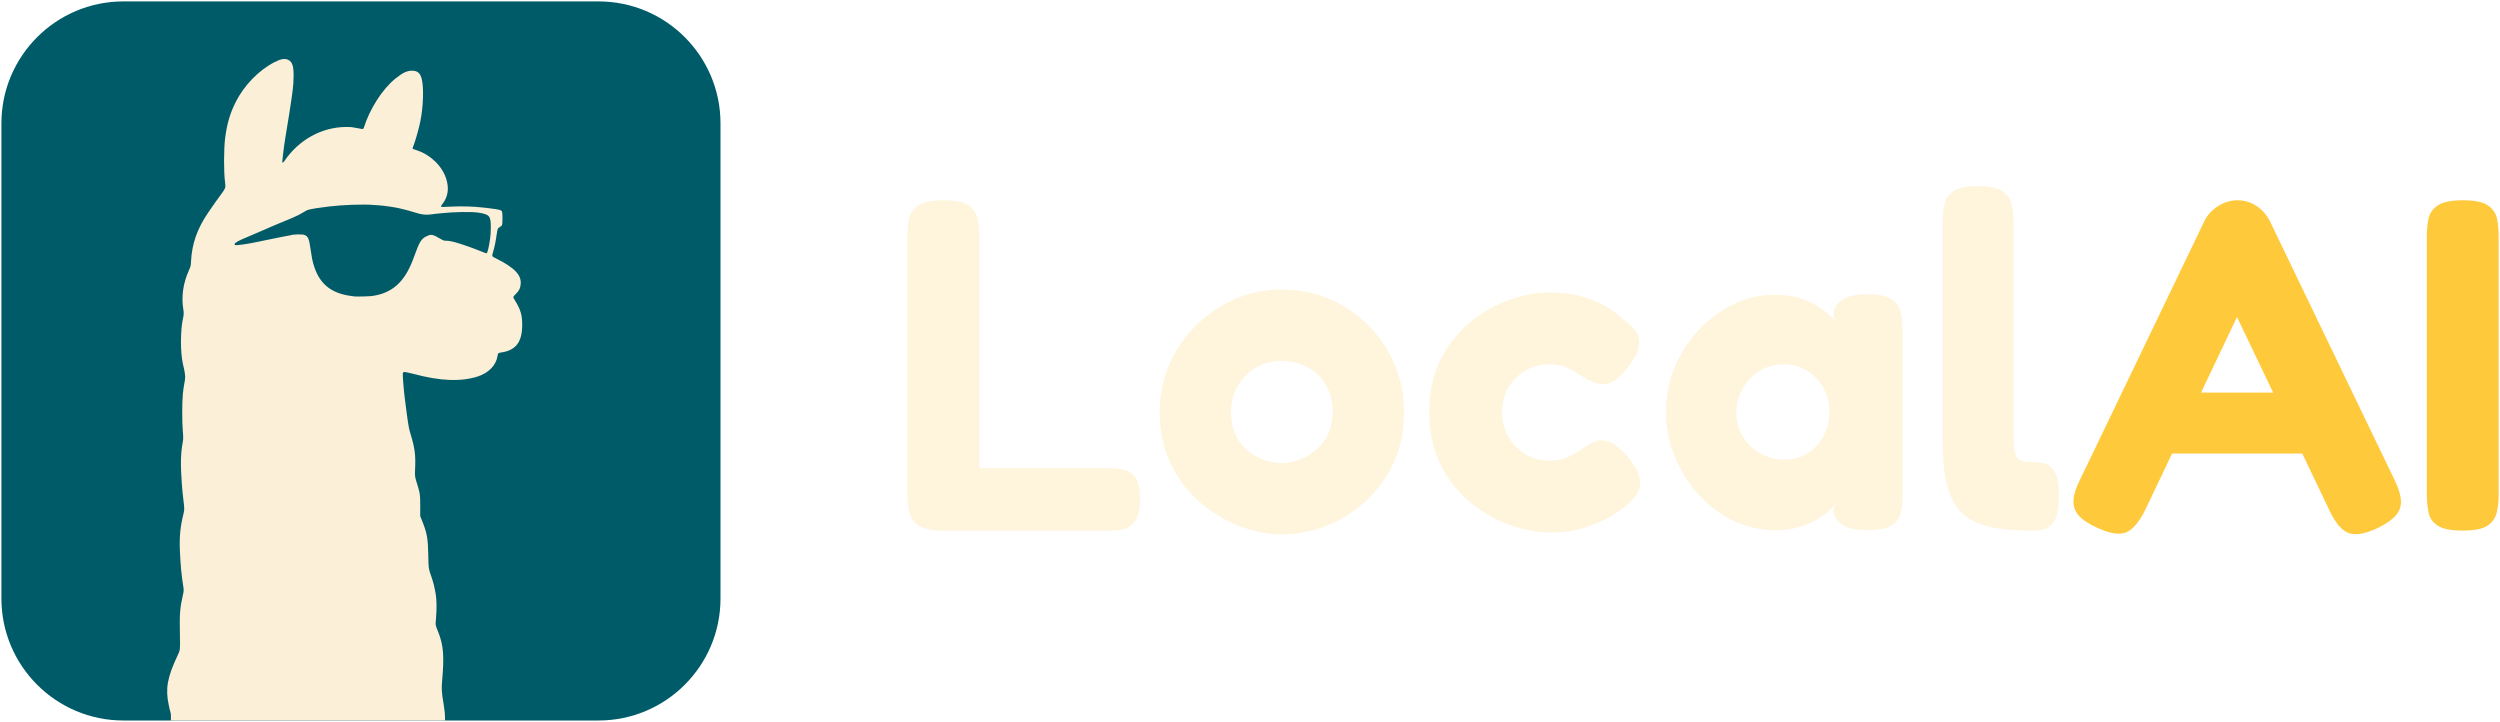
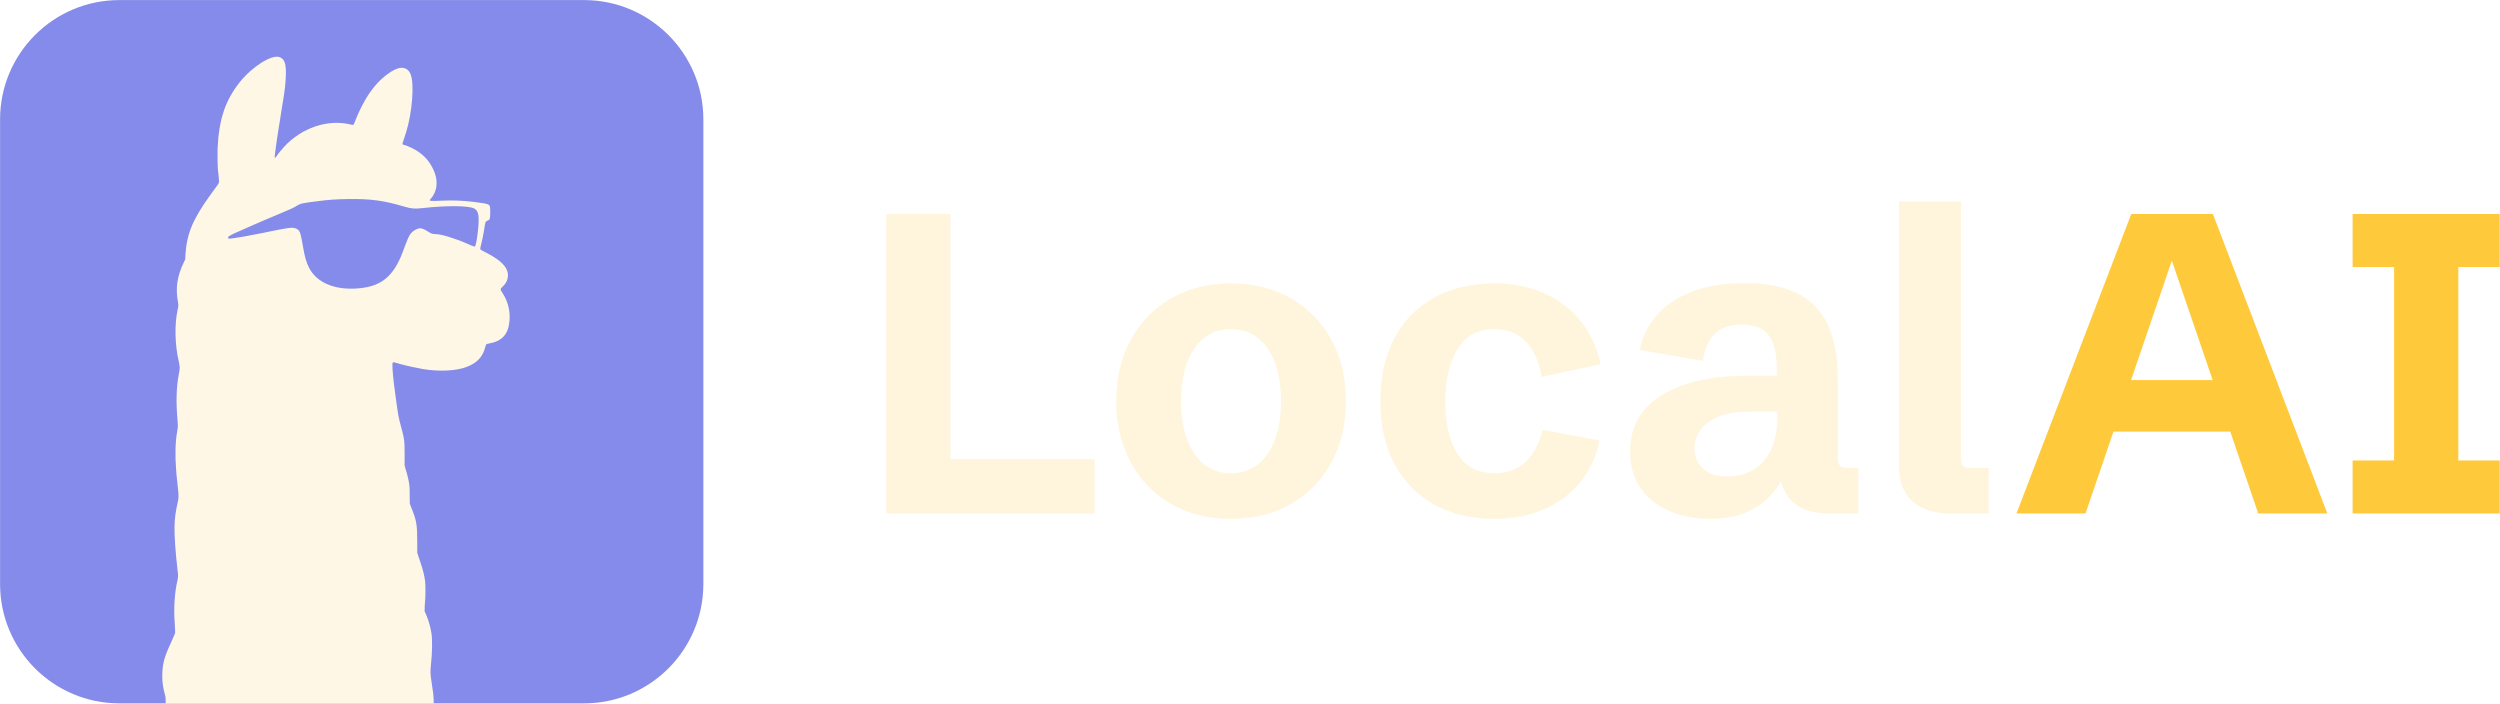
- <svg xmlns="http://www.w3.org/2000/svg" viewBox="-2 -2 3560 1028">
-   <rect width="1024" height="1024" rx="173.8" fill="#005b69" />
-   <path fill="#fcefd7" fill-rule="evenodd" d="M241.4 1019.5C241.5 1015.7 241.4 1014.5 240.8 1012.6C239.4 1007.4 239.0 1005.5 238.2 1001.5C233.4 978.5 236.2 962.6 250.8 931.6C254.7 923.2 254.6 924.0 254.2 901.8C253.6 871.9 254.2 863.9 258.5 845.1C259.7 840.0 259.8 838.0 259.1 833.9C256.4 816.7 255.1 803.6 254.2 782.7C253.3 762.3 254.7 748.2 259.2 730.0C260.7 724.1 260.7 722.6 259.4 711.9C258.1 701.1 257.5 695.3 256.9 686.7C254.9 659.3 255.3 643.2 258.2 628.1C259.0 624.0 259.1 620.4 258.4 612.8C257.2 600.1 257.2 571.2 258.4 558.7C258.7 555.5 260.1 545.3 260.3 545.0C260.7 544.4 261.8 536.5 261.7 534.5C261.7 532.5 260.7 525.1 260.3 524.5C260.3 524.4 260.0 523.3 259.8 522.1C259.5 520.9 258.9 518.1 258.4 515.9C254.7 499.6 254.8 467.6 258.7 451.0C259.7 446.5 259.9 443.1 259.1 438.9C256.0 420.4 258.7 401.3 267.2 382.5C269.6 377.1 269.7 376.7 270.0 370.5C271.3 344.8 278.8 323.6 294.8 300.2C295.9 298.7 298.6 294.7 301.0 291.3C303.3 287.8 307.3 282.2 309.9 278.8C319.4 266.0 319.6 265.6 318.5 257.8C316.5 242.8 316.6 209.3 318.7 193.8C321.4 173.6 325.6 159.4 333.6 143.4C345.4 119.8 366.4 98.1 388.5 86.7C397.6 81.9 403.6 80.9 408.4 83.2C414.6 86.3 416.5 92.7 416.0 109.1C415.7 120.9 415.0 127.0 410.5 156.0C410.0 159.2 409.5 162.7 409.3 163.7C409.2 164.8 408.4 169.7 407.5 174.7C406.7 179.7 405.7 185.5 405.4 187.5C405.1 189.6 404.6 192.4 404.4 193.8C403.4 199.4 401.7 211.6 401.1 217.5C400.9 219.9 400.5 222.8 400.4 223.9C399.4 230.4 400.2 231.3 403.1 227.1C423.8 196.8 456.2 179.0 491.0 178.8C497.9 178.8 499.0 178.9 507.7 180.6C509.8 181.0 512.2 181.4 512.9 181.6C514.7 181.9 515.6 181.5 516.1 179.9C524.4 153.2 542.5 125.0 560.7 110.2C571.5 101.5 577.4 98.7 584.8 98.7C592.5 98.7 596.5 102.1 598.6 110.6C601.6 122.9 600.8 149.5 596.7 170.1C594.6 180.9 589.9 197.3 587.0 204.9C585.9 207.4 585.5 208.9 585.6 209.4C585.8 210.2 585.8 210.2 591.3 211.9C610.8 218.2 627.4 234.1 633.3 252.3C637.8 266.1 636.1 278.0 628.0 288.6C624.6 293.1 624.3 293.0 636.4 292.4C655.8 291.4 671.7 291.9 686.4 293.6C688.3 293.9 690.8 294.1 691.9 294.2C699.8 295.0 709.3 296.5 711.0 297.5C713.2 298.6 713.5 300.0 713.5 308.8C713.5 318.5 713.3 319.3 709.9 321.2C706.5 323.2 706.5 323.3 705.2 332.3C703.6 343.3 702.4 349.0 700.0 357.3C698.3 363.1 698.2 363.0 704.3 366.0C731.0 379.3 741.0 389.9 739.4 403.2C738.7 408.9 737.3 411.8 732.5 416.6C728.2 421.0 728.2 420.7 731.2 425.6C739.4 439.0 741.7 446.6 741.6 460.7C741.6 485.2 732.5 497.0 711.3 500.0C707.3 500.6 707.1 500.8 706.4 505.4C704.3 518.2 693.7 529.1 678.6 534.0C654.5 541.8 624.9 540.7 586.7 530.4C583.7 529.6 579.5 528.6 577.4 528.2C571.1 527.0 571.1 526.8 572.0 539.9C572.9 553.2 574.4 566.9 577.5 589.1C579.9 606.1 580.4 608.8 582.9 616.9C588.8 636.5 590.0 646.1 589.1 665.8C588.7 675.4 588.8 676.6 590.6 682.5C596.3 701.1 596.4 701.5 596.4 719.3L596.4 733.0L599.3 740.2C606.2 757.5 607.4 764.5 607.9 789.3C608.2 807.0 608.2 807.7 611.8 817.7C613.5 822.6 614.9 827.3 615.6 830.1C618.8 843.9 619.2 847.2 619.6 858.2C619.8 863.9 619.5 871.7 618.7 881.1C618.0 888.3 617.8 887.4 622.3 898.7C629.5 917.0 630.7 932.5 627.6 967.2C626.6 978.6 626.9 984.2 629.3 998.0C630.9 1007.2 631.7 1014.3 631.7 1020.2L631.7 1024.0L436.5 1024.0L241.4 1024.0L241.4 1019.5ZM527.8 419.5C555.9 415.7 573.7 400.0 585.7 368.7C588.1 362.5 589.2 359.4 591.2 354.1C596.4 340.4 599.5 336.5 607.8 333.4C612.5 331.5 615.0 332.2 624.6 337.8C629.3 340.5 630.2 340.8 633.2 340.8C636.5 340.8 641.3 341.6 645.2 342.7C655.5 345.6 673.0 351.7 684.2 356.4C688.6 358.3 690.6 358.9 691.1 358.5C692.3 357.8 694.3 349.2 695.7 339.5C696.7 332.0 696.9 329.4 696.9 321.9C696.9 305.4 695.3 303.4 679.4 300.8C670.0 299.3 644.4 299.7 626.9 301.6C625.3 301.7 621.7 302.1 618.9 302.4C616.0 302.8 612.7 303.1 611.6 303.3C604.8 304.3 597.9 303.6 590.0 300.9C583.5 298.8 575.9 296.8 567.1 294.7C559.4 293.0 546.9 291.1 538.8 290.5C536.4 290.4 532.5 290.1 530.2 289.9C516.0 288.6 485.6 289.7 466.9 292.0C455.7 293.5 450.5 294.2 448.3 294.5C435.3 296.8 436.1 296.6 430.4 300.1C425.9 302.9 420.5 305.6 414.4 308.2C408.8 310.5 395.1 316.2 390.1 318.3C388.1 319.1 383.7 321.0 380.3 322.5C376.8 324.1 371.9 326.2 369.3 327.3C362.0 330.3 356.8 332.6 343.4 338.4C334.1 342.5 330.8 345.0 332.4 346.8C333.5 348.0 349.8 345.7 367.8 341.8C381.7 338.8 388.1 337.5 393.5 336.5C396.6 335.9 400.8 335.1 403.1 334.6C405.3 334.1 408.2 333.6 409.6 333.4C411.0 333.2 412.2 333.0 412.3 332.9C414.3 331.7 428.4 331.3 431.4 332.5C436.8 334.6 438.1 337.6 440.4 353.8C441.9 364.4 442.7 368.5 444.3 374.0C452.0 401.5 468.8 415.7 498.2 419.5C500.1 419.8 502.1 420.1 502.6 420.1C505.5 420.5 523.4 420.1 527.8 419.5Z" />
-   <g transform="translate(1253.2 747.5)">
-     <path transform="translate(0.00 0)" d="M88.15 6.06Q63.93 6.06 53.16 -1.01Q42.39 -8.07 39.70 -20.19Q37.01 -32.30 37.01 -45.09V-413.17Q37.01 -426.63 39.37 -438.07Q41.72 -449.51 52.49 -456.91Q63.25 -464.31 88.15 -464.31Q113.72 -464.31 124.15 -456.91Q134.58 -449.51 136.94 -438.07Q139.29 -426.63 139.29 -413.17V-82.77H323.67Q335.11 -82.77 345.21 -80.75Q355.30 -78.73 361.69 -69.31Q368.08 -59.89 368.08 -38.36Q368.08 -17.50 361.35 -7.74Q354.63 2.02 344.87 4.04Q335.11 6.06 323.67 6.06Z" fill="#fff4dc" />
-     <path transform="translate(382.01 0)" d="M189.09 11.44Q157.46 11.44 126.17 -1.01Q94.88 -13.46 69.31 -36.34Q43.74 -59.22 28.94 -91.18Q14.13 -123.14 14.13 -162.17Q14.13 -198.51 27.59 -229.80Q41.05 -261.09 65.27 -285.32Q89.50 -309.54 120.79 -323.34Q152.08 -337.13 187.74 -337.13Q236.19 -337.13 275.56 -313.91Q314.92 -290.70 338.48 -251.00Q362.03 -211.30 362.03 -162.85Q362.03 -121.80 346.89 -89.83Q331.75 -57.87 306.51 -34.99Q281.28 -12.11 250.66 -0.34Q220.04 11.44 189.09 11.44ZM187.74 -90.17Q203.89 -90.17 220.72 -98.25Q237.54 -106.32 248.98 -122.47Q260.42 -138.62 260.42 -163.52Q260.42 -185.05 251.00 -201.20Q241.58 -217.35 225.09 -226.44Q208.60 -235.52 187.07 -235.52Q166.88 -235.52 151.07 -226.10Q135.26 -216.68 125.50 -200.19Q115.74 -183.71 115.74 -162.85Q115.74 -138.62 126.84 -122.13Q137.95 -105.65 154.77 -97.91Q171.59 -90.17 187.74 -90.17Z" fill="#fff4dc" />
-     <path transform="translate(759.98 0)" d="M193.80 8.75Q164.19 8.75 133.57 -2.36Q102.96 -13.46 77.05 -35.33Q51.14 -57.20 35.66 -89.16Q20.19 -121.12 20.19 -162.85Q20.19 -204.57 35.66 -236.19Q51.14 -267.82 76.71 -289.35Q102.28 -310.89 132.90 -321.99Q163.52 -333.09 192.45 -333.09Q217.35 -333.09 237.20 -327.37Q257.05 -321.65 270.85 -313.58Q284.64 -305.50 290.70 -299.45Q302.14 -290.70 310.89 -281.95Q319.63 -273.20 318.96 -259.07Q318.29 -251.67 314.25 -243.93Q310.21 -236.19 304.16 -228.12Q283.97 -199.86 263.78 -202.55Q253.69 -204.57 245.28 -209.28Q236.87 -213.99 229.13 -219.03Q221.39 -224.08 212.64 -227.45Q203.89 -230.81 192.45 -230.81Q172.94 -230.81 157.46 -222.06Q141.98 -213.31 132.90 -197.84Q123.82 -182.36 123.82 -162.17Q123.82 -142.66 132.90 -127.18Q141.98 -111.70 157.13 -102.62Q172.27 -93.54 191.11 -93.54Q202.55 -93.54 210.96 -96.23Q219.37 -98.92 225.43 -102.62Q231.48 -106.32 234.85 -108.34Q242.92 -113.72 250.32 -118.10Q257.73 -122.47 265.80 -122.47Q275.22 -122.47 285.32 -115.40Q295.41 -108.34 307.52 -92.86Q318.29 -78.73 319.97 -66.62Q321.65 -54.51 314.25 -43.74Q306.85 -32.97 291.37 -22.88Q285.99 -18.17 272.19 -10.77Q258.40 -3.36 238.55 2.69Q218.70 8.75 193.80 8.75Z" fill="#fff4dc" />
-     <path transform="translate(1101.61 0)" d="M302.14 5.38Q277.24 5.38 265.46 -3.36Q253.69 -12.11 253.69 -24.90L260.42 -36.34Q256.38 -29.61 244.94 -19.85Q233.50 -10.09 215.33 -2.36Q197.16 5.38 170.25 5.38Q139.29 5.38 111.37 -8.07Q83.44 -21.53 61.91 -45.42Q40.37 -69.31 27.93 -99.59Q15.48 -129.87 15.48 -163.52Q15.48 -196.49 27.93 -226.44Q40.37 -256.38 62.24 -279.60Q84.11 -302.81 111.70 -316.27Q139.29 -329.73 170.25 -329.73Q195.15 -329.73 212.64 -322.66Q230.14 -315.60 241.91 -306.18Q253.69 -296.76 259.74 -288.01L254.36 -297.43Q253.69 -313.58 265.46 -321.99Q277.24 -330.40 302.81 -330.40Q327.04 -330.40 337.47 -323.00Q347.90 -315.60 350.25 -303.48Q352.61 -291.37 352.61 -277.91V-45.76Q352.61 -32.97 350.25 -20.86Q347.90 -8.75 337.47 -1.68Q327.04 5.38 302.14 5.38ZM185.05 -94.88Q202.55 -94.88 217.01 -103.97Q231.48 -113.05 239.89 -128.53Q248.31 -144.00 248.31 -162.85Q248.31 -182.36 239.56 -197.50Q230.81 -212.64 216.01 -221.73Q201.20 -230.81 183.71 -230.81Q164.19 -230.81 149.05 -221.39Q133.91 -211.97 124.83 -196.49Q115.74 -181.01 115.74 -161.50Q115.74 -143.33 124.83 -128.19Q133.91 -113.05 149.72 -103.97Q165.54 -94.88 185.05 -94.88Z" fill="#fff4dc" />
-     <path transform="translate(1482.27 0)" d="M156.79 6.06Q129.20 6.06 108.00 3.03Q86.81 0.00 71.67 -8.07Q56.52 -16.15 47.10 -30.28Q37.68 -44.41 33.31 -66.95Q28.94 -89.50 28.94 -122.47V-433.36Q28.94 -446.82 31.29 -458.25Q33.65 -469.69 44.41 -477.10Q55.18 -484.50 79.40 -484.50Q103.63 -484.50 114.06 -477.10Q124.49 -469.69 127.18 -458.25Q129.87 -446.82 129.87 -433.36V-127.18Q129.87 -116.41 130.88 -109.35Q131.89 -102.28 134.92 -98.25Q137.95 -94.21 143.33 -92.86Q148.71 -91.52 157.46 -91.52Q165.54 -91.52 173.95 -89.50Q182.36 -87.48 188.42 -77.39Q194.47 -67.29 194.47 -43.74Q194.47 -19.51 188.42 -8.75Q182.36 2.02 173.95 4.04Q165.54 6.06 156.79 6.06Z" fill="#fff4dc" />
-     <path transform="translate(1692.07 0)" d="M462.97 -65.27Q471.04 -48.45 471.71 -36.67Q472.39 -24.90 464.65 -15.81Q456.91 -6.73 439.41 2.02Q412.50 14.80 397.69 9.76Q382.89 4.71 370.10 -22.21L238.21 -298.10L106.99 -22.21Q93.54 4.04 79.07 9.08Q64.60 14.13 37.68 1.35Q20.19 -6.73 12.45 -15.81Q4.71 -24.90 5.38 -37.35Q6.06 -49.80 14.80 -66.62L191.78 -434.70Q198.51 -448.16 211.63 -456.24Q224.75 -464.31 238.88 -464.31Q248.98 -464.31 257.73 -460.61Q266.47 -456.91 273.54 -450.18Q280.61 -443.45 285.32 -434.03ZM125.16 -103.63 166.88 -190.43H310.21L351.93 -103.63Z" fill="#ffc93c" />
-     <path transform="translate(2173.69 0)" d="M77.39 6.06Q53.16 6.06 42.39 -1.01Q31.63 -8.07 29.27 -20.19Q26.92 -32.30 26.92 -45.09V-413.17Q26.92 -426.63 29.27 -438.07Q31.63 -449.51 42.39 -456.91Q53.16 -464.31 78.06 -464.31Q103.63 -464.31 114.06 -456.91Q124.49 -449.51 126.84 -438.07Q129.20 -426.63 129.20 -412.50V-44.41Q129.20 -31.63 126.51 -19.85Q123.82 -8.07 113.39 -1.01Q102.96 6.06 77.39 6.06Z" fill="#ffc93c" />
+ <svg xmlns="http://www.w3.org/2000/svg" viewBox="-0.1 -0.1 3640.0 1024.0">
+   <rect width="1024" height="1024" rx="173.8" fill="#858bea" />
+   <path fill="#fff7e5" fill-rule="evenodd" d="M241.1 1019.5C241.1 1015.1 241.1 1014.8 239.9 1010.6C237.2 1000.8 236.2 993.8 236.2 984.0C236.2 967.5 238.9 956.9 248.4 936.6C250.3 932.5 252.6 927.4 253.4 925.3L254.9 921.5L254.8 917.1C254.8 914.8 254.6 910.2 254.3 907.0C252.6 885.8 254.1 862.4 258.4 844.4C259.5 839.5 259.5 838.2 258.2 827.9C255.5 805.9 253.6 778.5 254.0 765.8C254.5 752.4 255.2 747.0 259.3 728.1C260.1 724.2 260.0 720.4 259.0 710.9C258.5 706.5 257.9 701.1 257.7 698.9C257.4 696.7 257.1 693.8 257.0 692.4C256.9 691.0 256.7 687.5 256.4 684.7C254.6 663.0 255.2 642.5 257.9 627.8C259.0 621.9 259.1 619.8 258.4 612.2C256.0 585.0 256.6 563.5 260.3 544.5C262.0 536.0 262.0 534.1 260.1 525.7C254.5 501.8 253.9 471.9 258.5 451.1C259.7 446.0 259.8 443.7 259.1 440.1C255.2 419.5 257.7 402.3 267.5 381.9L269.5 377.8L269.9 370.8C271.7 340.6 280.6 319.1 306.1 283.8C308.0 281.2 310.9 277.2 312.6 274.9C318.5 266.9 318.8 266.4 318.8 264.0C318.8 262.1 318.1 254.0 317.3 247.8C316.7 242.6 316.4 225.4 316.7 216.8C318.4 174.4 327.8 146.1 349.1 119.4C367.1 96.9 395.3 79.1 406.7 83.0C416.1 86.2 417.9 96.7 414.8 127.6C414.3 132.5 413.0 140.8 409.7 160.9C408.5 168.3 407.5 175.0 407.4 175.8C407.3 176.6 406.4 182.1 405.4 188.0C403.9 197.5 401.9 210.7 401.4 215.2C401.3 216.1 400.9 219.2 400.5 222.1C399.3 230.6 399.7 231.6 402.7 227.1C404.6 224.0 409.7 217.9 413.8 213.4C439.1 186.1 476.9 173.2 509.4 181.0C515.0 182.3 514.6 182.5 517.2 175.6C522.7 161.1 531.3 144.6 539.0 133.9C548.2 121.0 557.1 112.4 569.1 104.4C582.7 95.5 593.6 97.0 597.9 108.5C603.3 122.7 600.1 163.1 591.4 191.9C590.1 195.9 586.8 206.4 586.2 207.9C585.6 209.6 585.8 210.2 587.6 210.7C592.9 212.3 595.2 213.2 599.8 215.5C612.7 222.1 620.9 229.4 627.6 240.6C638.5 258.9 638.2 276.8 626.8 289.6C623.9 292.8 625.0 292.9 645.2 292.0C659.4 291.4 674.3 292.0 687.3 293.6C689.2 293.9 693.0 294.4 695.8 294.7C709.6 296.4 712.3 297.3 713.2 300.6C714.0 303.3 713.8 317.0 712.9 318.9C712.5 319.8 711.1 320.7 708.9 321.6C706.6 322.6 706.5 323.0 704.3 337.4C703.6 341.9 701.6 351.2 699.9 358.0C698.6 363.5 698.1 362.9 706.3 367.0C732.6 380.3 742.4 392.2 738.7 406.2C737.6 410.4 735.7 413.3 731.6 417.4C727.9 421.1 727.9 420.8 732.0 427.2C739.3 438.5 742.8 452.5 741.8 465.9C740.3 486.5 731.3 496.6 711.7 500.1C707.7 500.8 707.5 500.9 706.7 504.4C702.9 519.7 694.4 528.7 678.1 534.6C662.9 540.0 639.2 541.1 615.9 537.3C607.0 535.8 589.7 532.0 583.0 530.0C573.3 527.1 572.6 527.0 571.8 527.8C570.6 529.0 571.4 541.9 573.6 559.8C575.7 576.2 576.9 585.0 577.5 589.1C577.8 591.3 578.2 594.1 578.4 595.3C579.3 602.2 580.4 607.8 581.5 612.2C589.1 640.7 588.9 639.2 589.0 661.6L589.0 677.4L589.9 680.9C590.4 682.9 591.1 685.1 591.3 685.8C592.2 688.2 594.1 695.7 594.7 699.1C596.2 707.0 596.4 708.9 596.4 721.3C596.4 731.4 596.5 733.2 596.9 734.2C597.2 734.9 598.2 737.5 599.2 740.1C606.3 757.6 607.4 764.0 607.4 788.4L607.4 804.5L608.5 808.0C609.2 810.0 610.7 814.6 611.9 818.2C615.7 829.6 617.7 837.4 618.8 845.7C619.6 851.5 619.5 870.3 618.7 876.9C618.4 879.5 618.2 883.4 618.2 885.7L618.1 889.9L619.2 892.3C622.1 898.6 625.1 907.4 626.5 913.9C626.9 915.9 627.5 918.8 627.8 920.3C629.6 928.5 629.4 950.1 627.3 968.3C626.3 978.0 626.4 981.2 628.6 995.3C630.8 1009.7 631.1 1012.2 631.3 1018.1L631.4 1024.0L436.3 1024.0L241.1 1024.0L241.1 1019.5ZM518.3 420.0C548.4 418.2 565.7 407.8 578.7 383.7C582.4 376.8 584.2 372.7 589.5 358.1C595.2 342.7 597.7 338.6 603.9 335.0C610.7 331.0 613.7 331.3 622.6 336.8C628.2 340.3 629.0 340.5 634.2 340.8C641.8 341.3 645.4 342.1 660.7 347.2C669.1 350.0 672.3 351.3 678.5 354.0C692.1 360.0 691.4 359.8 692.3 356.7C695.5 345.9 697.9 320.1 696.3 312.3C695.5 308.0 693.3 304.9 690.0 303.3C681.0 299.2 649.8 299.0 615.0 302.9C603.6 304.2 598.8 303.8 587.8 300.5C558.7 291.9 539.5 289.3 507.5 289.7C488.5 290.0 479.4 290.6 460.1 293.1C439.4 295.7 436.8 296.4 431.5 299.8C427.5 302.4 423.8 304.1 404.2 312.3C395.9 315.9 394.8 316.3 389.7 318.4C387.5 319.3 382.2 321.6 378.0 323.4C373.9 325.3 368.8 327.5 366.7 328.3C364.7 329.2 360.3 331.1 357.1 332.6C353.8 334.0 350.2 335.6 349.2 336.1C340.6 339.8 338.3 340.9 336.0 342.2C332.6 344.1 331.9 344.8 331.9 345.9C331.9 347.6 333.3 347.8 340.6 346.6C343.3 346.2 346.8 345.7 348.4 345.4C350.1 345.2 353.8 344.5 356.8 344.0C371.4 341.1 382.3 339.0 384.9 338.6C386.4 338.3 390.7 337.4 394.4 336.6C401.1 335.2 410.8 333.3 417.9 332.2C429.7 330.2 435.5 332.9 437.5 341.1C438.8 346.5 439.1 347.9 440.6 356.5C443.5 373.8 445.9 382.1 450.1 390.2C461.2 411.1 485.9 421.9 518.3 420.0Z" />
+   <g transform="translate(1290.2 747.5)" data-cap="436.000" data-width="2349.345">
+     <path fill="#fff4dc" d="M0.0 0.0V-436.0H93.5V-79.1H303.5V0.0H0.0ZM502.0 7.9Q452.6 7.9 414.9 -13.8Q377.2 -35.6 356.1 -74.3Q335.0 -112.9 335.0 -163.6Q335.0 -214.2 356.1 -252.8Q377.2 -291.5 414.9 -313.2Q452.6 -334.9 501.9 -334.9Q551.5 -334.9 589.2 -313.2Q626.9 -291.5 648.1 -252.9Q669.3 -214.3 669.3 -163.5Q669.3 -112.8 648.1 -74.2Q626.9 -35.5 589.1 -13.8Q551.4 7.9 502.0 7.9ZM502.1 -58.5Q535.9 -58.5 555.4 -86.7Q574.9 -115.0 574.9 -163.5Q574.9 -212.1 555.4 -240.3Q535.9 -268.5 502.1 -268.5Q468.3 -268.5 448.8 -240.3Q429.3 -212.1 429.3 -163.5Q429.3 -114.8 448.9 -86.7Q468.4 -58.5 502.1 -58.5ZM887.2 7.9Q835.5 7.9 798.0 -12.9Q760.4 -33.8 740.0 -72.4Q719.6 -110.9 719.6 -163.7Q719.6 -216.6 739.9 -254.9Q760.2 -293.3 797.7 -314.1Q835.2 -334.9 886.7 -334.9Q923.6 -334.9 955.4 -321.7Q987.2 -308.4 1009.6 -282.2Q1031.9 -256.0 1040.0 -217.2L954.5 -198.9Q948.0 -233.9 930.5 -251.2Q912.9 -268.5 886.3 -268.5Q849.5 -268.5 831.8 -239.4Q814.0 -210.4 814.0 -162.7Q814.0 -115.0 831.7 -86.7Q849.3 -58.5 886.5 -58.5Q912.3 -58.5 929.9 -74.0Q947.6 -89.5 955.7 -121.7L1038.5 -106.3Q1032.3 -76.5 1017.5 -54.9Q1002.8 -33.4 982.1 -19.5Q961.3 -5.6 937.0 1.2Q912.7 7.9 887.2 7.9ZM1199.1 7.8Q1167.8 7.8 1141.4 -3.2Q1115.0 -14.1 1099.1 -36.0Q1083.2 -57.9 1083.2 -90.5Q1083.2 -125.7 1103.6 -150.3Q1124.0 -174.8 1162.7 -187.7Q1201.3 -200.6 1256.2 -200.6H1302.3L1296.8 -192.2V-211.1Q1296.8 -243.5 1285.1 -259.3Q1273.3 -275.1 1246.0 -275.1Q1219.8 -275.1 1206.1 -261.3Q1192.3 -247.5 1189.2 -222.2L1097.4 -238.1Q1102.3 -265.3 1120.7 -287.3Q1139.0 -309.2 1171.5 -322.3Q1203.9 -335.3 1251.2 -335.3Q1294.4 -335.3 1324.4 -321.5Q1354.4 -307.7 1370.0 -276.7Q1385.6 -245.8 1385.6 -194.1V-83.0Q1385.6 -72.8 1388.5 -69.5Q1391.4 -66.1 1400.8 -66.1H1415.5V0.0H1372.4Q1337.2 0.0 1318.8 -17.8Q1300.4 -35.6 1300.4 -68.6V-84.0L1316.3 -78.1Q1312.3 -65.0 1304.6 -50.3Q1297.0 -35.5 1283.7 -22.3Q1270.3 -9.0 1249.7 -0.6Q1229.0 7.8 1199.1 7.8ZM1225.0 -53.8Q1246.3 -53.8 1262.6 -63.6Q1278.9 -73.3 1288.3 -92.8Q1297.6 -112.3 1297.6 -141.3V-148.4H1259.5Q1227.2 -148.4 1209.1 -139.9Q1191.1 -131.4 1183.8 -119.2Q1176.6 -107.0 1176.6 -95.3Q1176.6 -86.1 1180.9 -76.5Q1185.3 -66.9 1195.8 -60.3Q1206.3 -53.8 1225.0 -53.8ZM1550.1 0.0Q1513.6 0.0 1494.1 -17.7Q1474.7 -35.4 1474.7 -68.6V-454.2H1564.9V-83.0Q1564.9 -72.9 1567.7 -69.5Q1570.6 -66.1 1580.0 -66.1H1605.2V0.0H1550.1Z" />
+     <path fill="#ffc93c" d="M1645.7 0.0 1812.8 -436.0H1931.7L2098.3 0.0H1997.7L1871.9 -368.1L1746.2 0.0H1645.7ZM1755.1 -119.2V-194.2H1988.2V-119.2H1755.1ZM2135.1 0.0V-77.2H2195.5V-358.8H2135.1V-436.0H2349.3V-358.8H2289.0V-77.2H2349.3V0.0H2135.1Z" />
  </g>
</svg>
